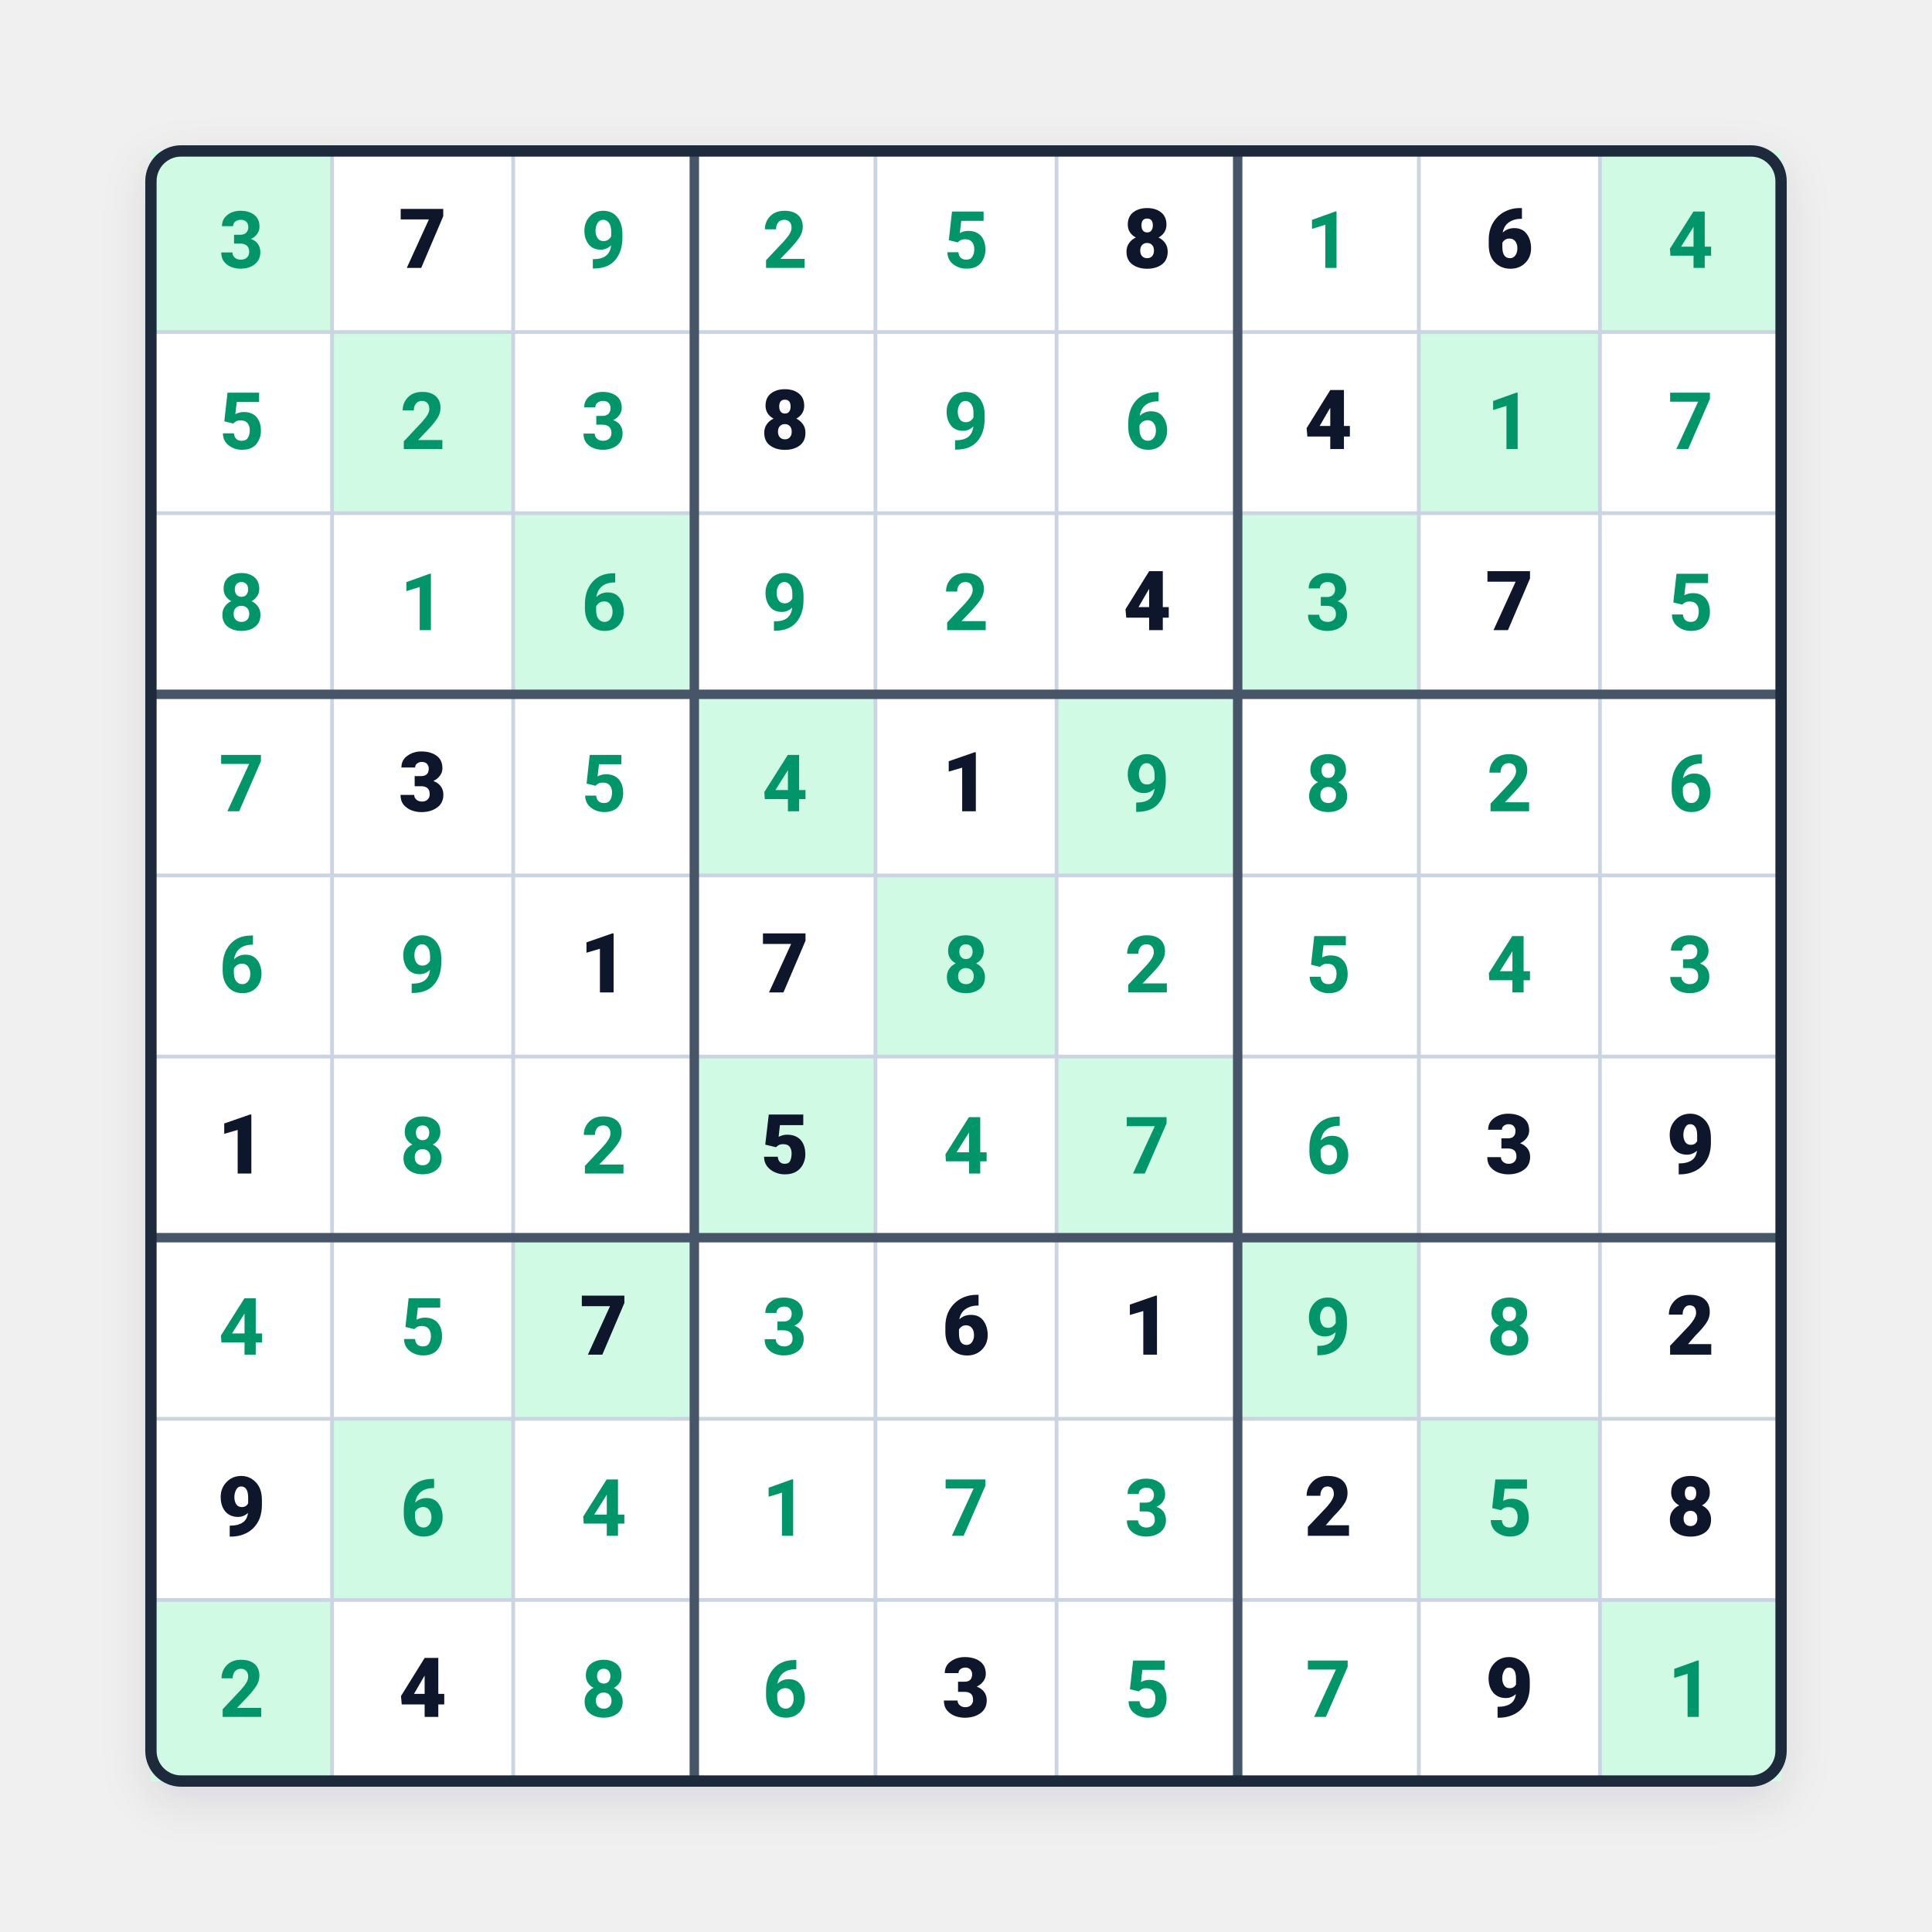
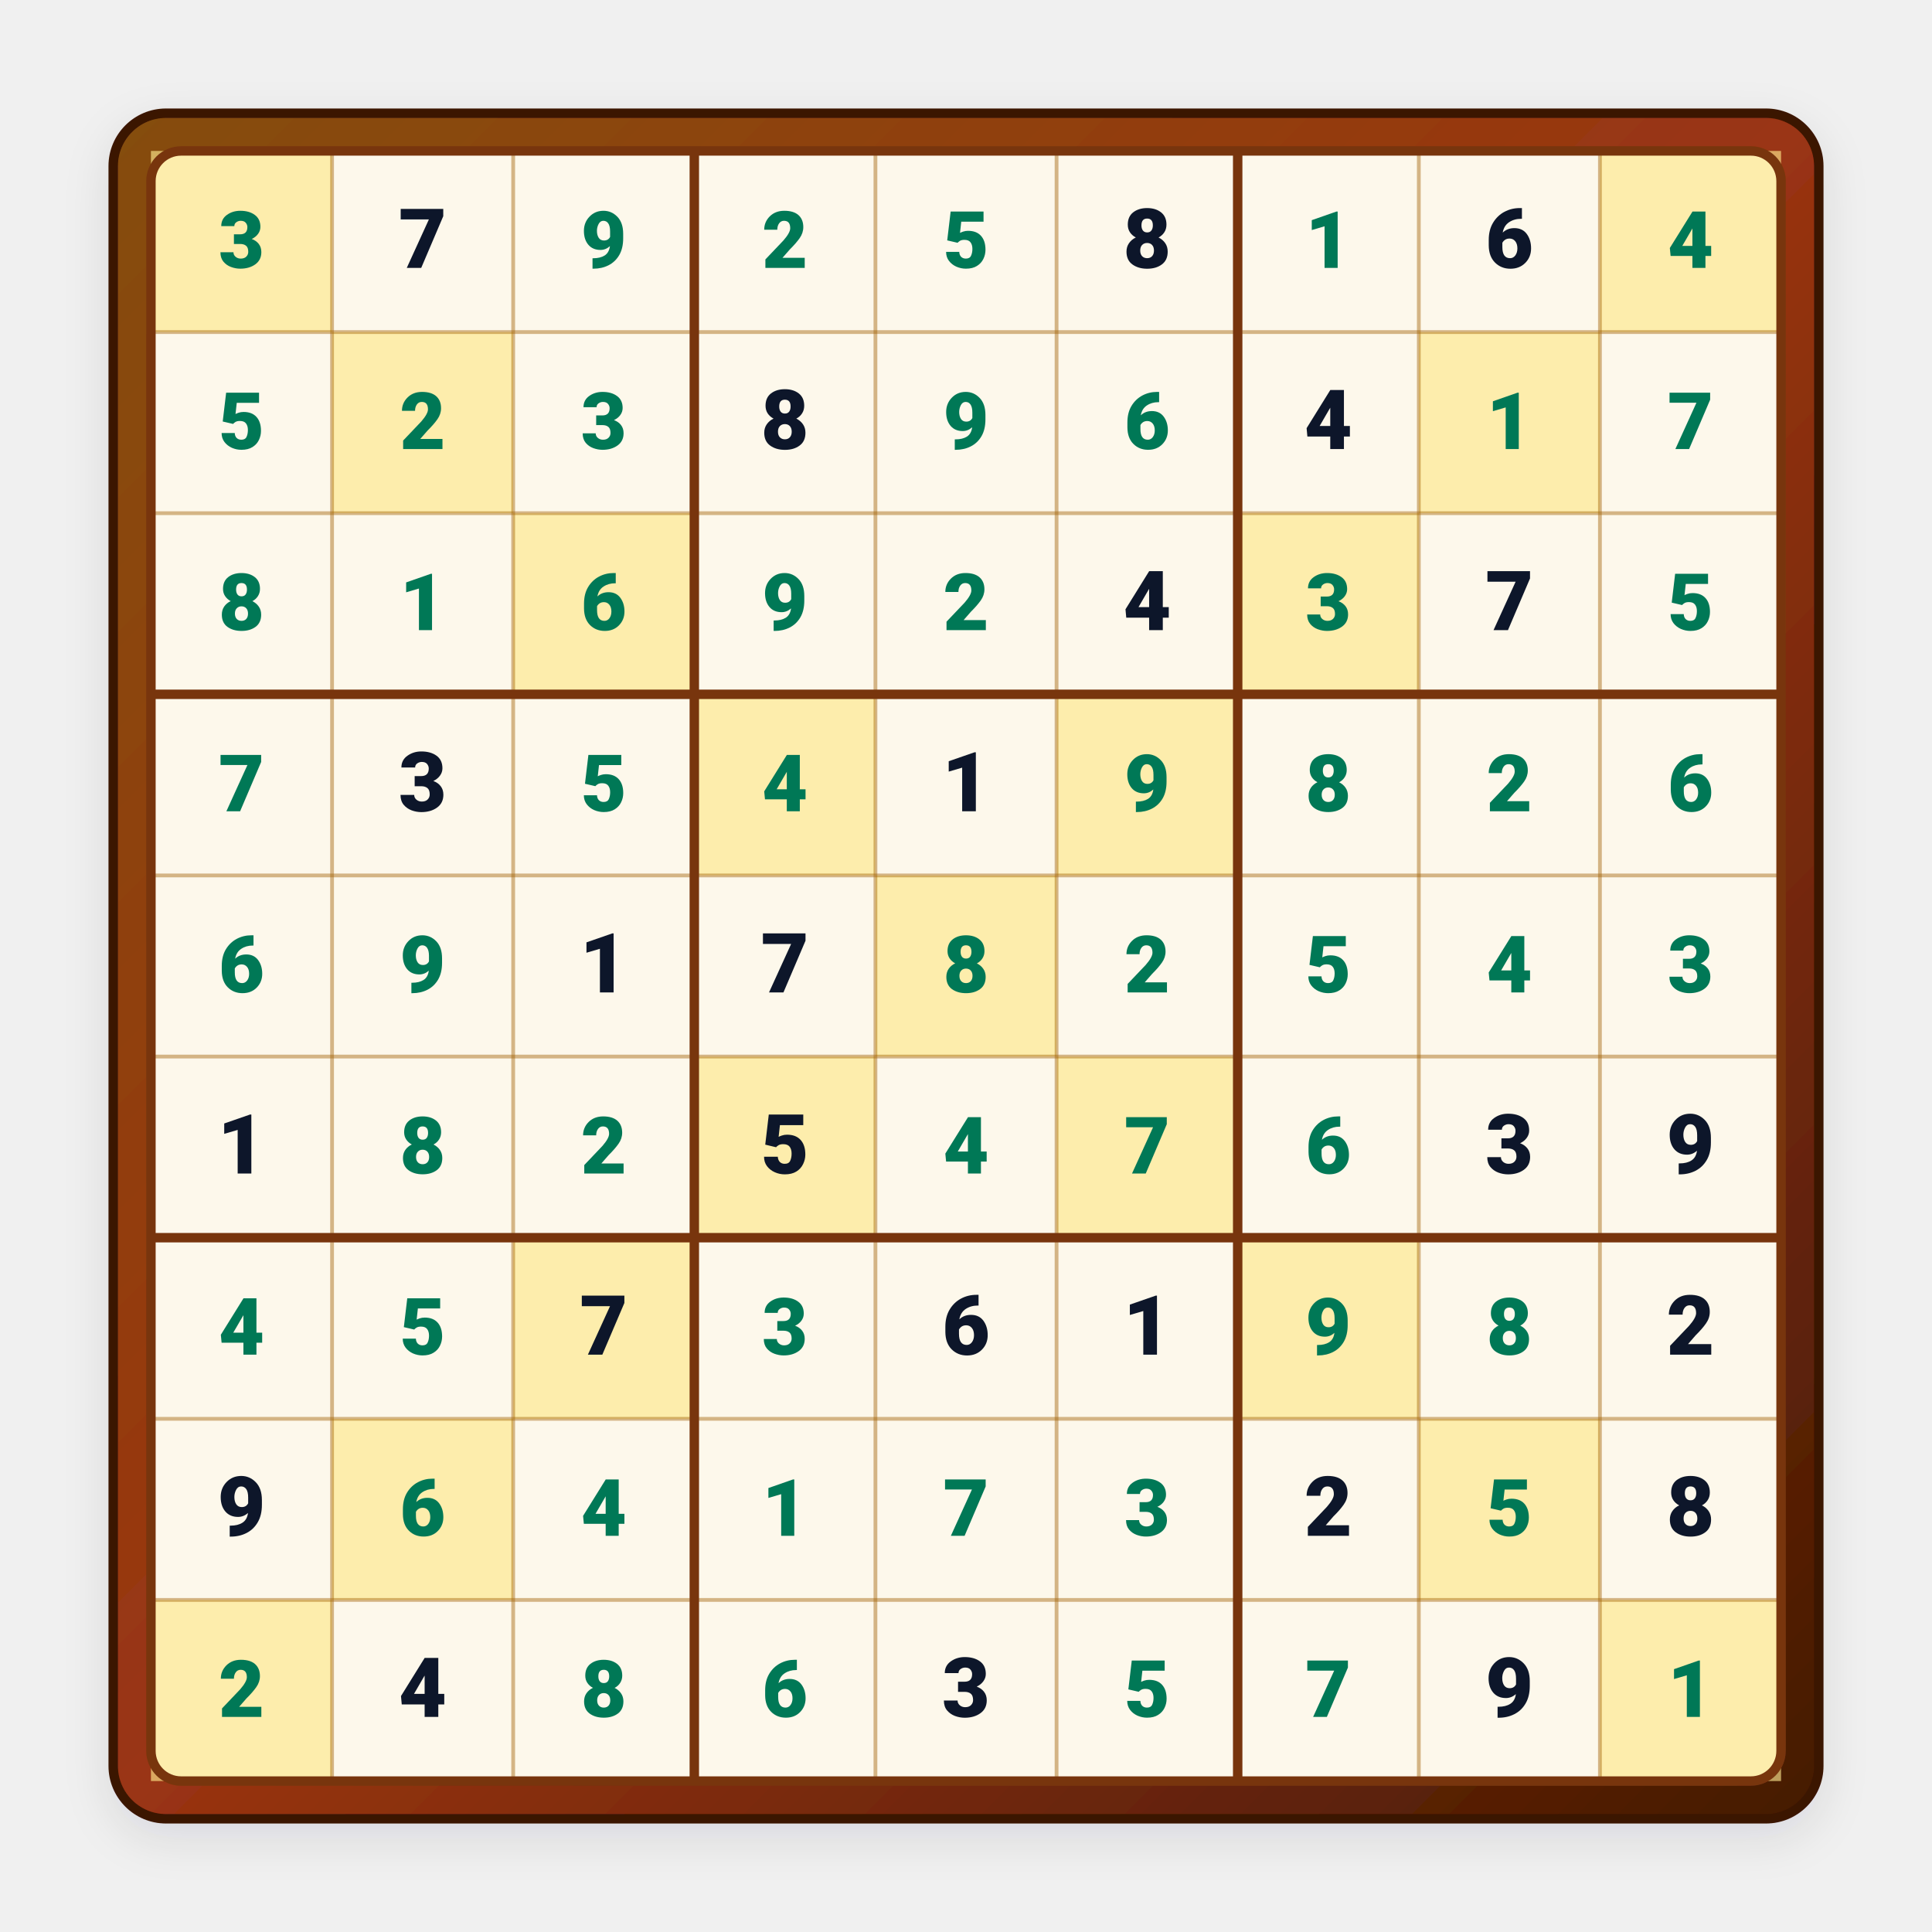
<svg xmlns="http://www.w3.org/2000/svg" viewBox="0 0 512 512" width="100%" height="100%">
  <defs>
+     <style>
+       /* Light theme: Classic Luxury Wood Sudoku Board */
+       .board-bezel { fill: url(#board-bezel-light); stroke: #3b1402; stroke-width: 2.5; }
+       .grid-base { fill: #fdf8eb; stroke: #78350f; }
+       .diag-cell { fill: #fde68a; opacity: 0.65; }
+       .line-thin { stroke: #a16207; stroke-width: 1; opacity: 0.45; }
+       .line-thick { stroke: #78350f; stroke-width: 2.5; }
+       .num-given { fill: #0f172a; font-weight: 800; }
+       .num-solution { fill: #047857; font-weight: 800; }
+ 
+       /* Dark theme: Midnight Ebony &amp; Smoked Rosewood */
+       @media (prefers-color-scheme: dark) {
+         .board-bezel { fill: url(#board-bezel-dark); stroke: #5a2810; stroke-width: 2.5; }
+         .grid-base { fill: #2d180c; stroke: #5a2810; }
+         .diag-cell { fill: #451a03; opacity: 0.9; }
+         .line-thin { stroke: #120703; stroke-width: 1; opacity: 0.85; }
+         .line-thick { stroke: #854d0e; stroke-width: 2.5; }
+         .num-given { fill: #f8fafc; font-weight: 800; }
+         .num-solution { fill: #34d399; font-weight: 800; }
+       }
+     </style>
+     <linearGradient id="board-bezel-light" x1="0%" y1="0%" x2="100%" y2="100%">
+       <stop offset="0%" stop-color="#854d0e" />
+       <stop offset="50%" stop-color="#9a3412" />
+       <stop offset="100%" stop-color="#451a03" />
+     </linearGradient>
+     <linearGradient id="board-bezel-dark" x1="0%" y1="0%" x2="100%" y2="100%">
+       <stop offset="0%" stop-color="#3b1d11" />
+       <stop offset="50%" stop-color="#2a1208" />
+       <stop offset="100%" stop-color="#120602" />
+     </linearGradient>
    <filter id="shadow" x="-5%" y="-5%" width="110%" height="110%">
      <feDropShadow dx="0" dy="4" stdDeviation="6" flood-color="#0f172a" flood-opacity="0.1" />
    </filter>
  </defs>
  <g filter="url(#shadow)" transform="translate(40, 40)">
-     <rect width="432" height="432" fill="#ffffff" rx="8" />
-     <rect x="0" y="0" width="48" height="48" fill="#d1fae5" />
-     <rect x="384" y="0" width="48" height="48" fill="#d1fae5" />
-     <rect x="48" y="48" width="48" height="48" fill="#d1fae5" />
-     <rect x="336" y="48" width="48" height="48" fill="#d1fae5" />
-     <rect x="96" y="96" width="48" height="48" fill="#d1fae5" />
-     <rect x="288" y="96" width="48" height="48" fill="#d1fae5" />
-     <rect x="144" y="144" width="48" height="48" fill="#d1fae5" />
-     <rect x="240" y="144" width="48" height="48" fill="#d1fae5" />
-     <rect x="192" y="192" width="48" height="48" fill="#d1fae5" />
-     <rect x="144" y="240" width="48" height="48" fill="#d1fae5" />
-     <rect x="240" y="240" width="48" height="48" fill="#d1fae5" />
-     <rect x="96" y="288" width="48" height="48" fill="#d1fae5" />
-     <rect x="288" y="288" width="48" height="48" fill="#d1fae5" />
-     <rect x="48" y="336" width="48" height="48" fill="#d1fae5" />
-     <rect x="336" y="336" width="48" height="48" fill="#d1fae5" />
-     <rect x="0" y="384" width="48" height="48" fill="#d1fae5" />
-     <rect x="384" y="384" width="48" height="48" fill="#d1fae5" />
-     <line x1="48" y1="0" x2="48" y2="432" stroke="#cbd5e1" stroke-width="1" />
-     <line x1="0" y1="48" x2="432" y2="48" stroke="#cbd5e1" stroke-width="1" />
-     <line x1="96" y1="0" x2="96" y2="432" stroke="#cbd5e1" stroke-width="1" />
-     <line x1="0" y1="96" x2="432" y2="96" stroke="#cbd5e1" stroke-width="1" />
-     <line x1="192" y1="0" x2="192" y2="432" stroke="#cbd5e1" stroke-width="1" />
-     <line x1="0" y1="192" x2="432" y2="192" stroke="#cbd5e1" stroke-width="1" />
-     <line x1="240" y1="0" x2="240" y2="432" stroke="#cbd5e1" stroke-width="1" />
-     <line x1="0" y1="240" x2="432" y2="240" stroke="#cbd5e1" stroke-width="1" />
-     <line x1="336" y1="0" x2="336" y2="432" stroke="#cbd5e1" stroke-width="1" />
-     <line x1="0" y1="336" x2="432" y2="336" stroke="#cbd5e1" stroke-width="1" />
-     <line x1="384" y1="0" x2="384" y2="432" stroke="#cbd5e1" stroke-width="1" />
-     <line x1="0" y1="384" x2="432" y2="384" stroke="#cbd5e1" stroke-width="1" />
-     <line x1="144" y1="0" x2="144" y2="432" stroke="#475569" stroke-width="2.5" />
-     <line x1="0" y1="144" x2="432" y2="144" stroke="#475569" stroke-width="2.5" />
-     <line x1="288" y1="0" x2="288" y2="432" stroke="#475569" stroke-width="2.5" />
-     <line x1="0" y1="288" x2="432" y2="288" stroke="#475569" stroke-width="2.5" />
-     <rect width="432" height="432" fill="none" stroke="#1e293b" stroke-width="3" rx="8" />
-     <text x="24" y="31" font-family="-apple-system, BlinkMacSystemFont, 'Segoe UI', Roboto, sans-serif" font-size="21" font-weight="700" fill="#059669" text-anchor="middle">3</text>
-     <text x="72" y="31" font-family="-apple-system, BlinkMacSystemFont, 'Segoe UI', Roboto, sans-serif" font-size="22" font-weight="800" fill="#0f172a" text-anchor="middle">7</text>
-     <text x="120" y="31" font-family="-apple-system, BlinkMacSystemFont, 'Segoe UI', Roboto, sans-serif" font-size="21" font-weight="700" fill="#059669" text-anchor="middle">9</text>
-     <text x="168" y="31" font-family="-apple-system, BlinkMacSystemFont, 'Segoe UI', Roboto, sans-serif" font-size="21" font-weight="700" fill="#059669" text-anchor="middle">2</text>
-     <text x="216" y="31" font-family="-apple-system, BlinkMacSystemFont, 'Segoe UI', Roboto, sans-serif" font-size="21" font-weight="700" fill="#059669" text-anchor="middle">5</text>
-     <text x="264" y="31" font-family="-apple-system, BlinkMacSystemFont, 'Segoe UI', Roboto, sans-serif" font-size="22" font-weight="800" fill="#0f172a" text-anchor="middle">8</text>
-     <text x="312" y="31" font-family="-apple-system, BlinkMacSystemFont, 'Segoe UI', Roboto, sans-serif" font-size="21" font-weight="700" fill="#059669" text-anchor="middle">1</text>
-     <text x="360" y="31" font-family="-apple-system, BlinkMacSystemFont, 'Segoe UI', Roboto, sans-serif" font-size="22" font-weight="800" fill="#0f172a" text-anchor="middle">6</text>
-     <text x="408" y="31" font-family="-apple-system, BlinkMacSystemFont, 'Segoe UI', Roboto, sans-serif" font-size="21" font-weight="700" fill="#059669" text-anchor="middle">4</text>
-     <text x="24" y="79" font-family="-apple-system, BlinkMacSystemFont, 'Segoe UI', Roboto, sans-serif" font-size="21" font-weight="700" fill="#059669" text-anchor="middle">5</text>
-     <text x="72" y="79" font-family="-apple-system, BlinkMacSystemFont, 'Segoe UI', Roboto, sans-serif" font-size="21" font-weight="700" fill="#059669" text-anchor="middle">2</text>
-     <text x="120" y="79" font-family="-apple-system, BlinkMacSystemFont, 'Segoe UI', Roboto, sans-serif" font-size="21" font-weight="700" fill="#059669" text-anchor="middle">3</text>
-     <text x="168" y="79" font-family="-apple-system, BlinkMacSystemFont, 'Segoe UI', Roboto, sans-serif" font-size="22" font-weight="800" fill="#0f172a" text-anchor="middle">8</text>
-     <text x="216" y="79" font-family="-apple-system, BlinkMacSystemFont, 'Segoe UI', Roboto, sans-serif" font-size="21" font-weight="700" fill="#059669" text-anchor="middle">9</text>
-     <text x="264" y="79" font-family="-apple-system, BlinkMacSystemFont, 'Segoe UI', Roboto, sans-serif" font-size="21" font-weight="700" fill="#059669" text-anchor="middle">6</text>
-     <text x="312" y="79" font-family="-apple-system, BlinkMacSystemFont, 'Segoe UI', Roboto, sans-serif" font-size="22" font-weight="800" fill="#0f172a" text-anchor="middle">4</text>
-     <text x="360" y="79" font-family="-apple-system, BlinkMacSystemFont, 'Segoe UI', Roboto, sans-serif" font-size="21" font-weight="700" fill="#059669" text-anchor="middle">1</text>
-     <text x="408" y="79" font-family="-apple-system, BlinkMacSystemFont, 'Segoe UI', Roboto, sans-serif" font-size="21" font-weight="700" fill="#059669" text-anchor="middle">7</text>
-     <text x="24" y="127" font-family="-apple-system, BlinkMacSystemFont, 'Segoe UI', Roboto, sans-serif" font-size="21" font-weight="700" fill="#059669" text-anchor="middle">8</text>
-     <text x="72" y="127" font-family="-apple-system, BlinkMacSystemFont, 'Segoe UI', Roboto, sans-serif" font-size="21" font-weight="700" fill="#059669" text-anchor="middle">1</text>
-     <text x="120" y="127" font-family="-apple-system, BlinkMacSystemFont, 'Segoe UI', Roboto, sans-serif" font-size="21" font-weight="700" fill="#059669" text-anchor="middle">6</text>
-     <text x="168" y="127" font-family="-apple-system, BlinkMacSystemFont, 'Segoe UI', Roboto, sans-serif" font-size="21" font-weight="700" fill="#059669" text-anchor="middle">9</text>
-     <text x="216" y="127" font-family="-apple-system, BlinkMacSystemFont, 'Segoe UI', Roboto, sans-serif" font-size="21" font-weight="700" fill="#059669" text-anchor="middle">2</text>
-     <text x="264" y="127" font-family="-apple-system, BlinkMacSystemFont, 'Segoe UI', Roboto, sans-serif" font-size="22" font-weight="800" fill="#0f172a" text-anchor="middle">4</text>
-     <text x="312" y="127" font-family="-apple-system, BlinkMacSystemFont, 'Segoe UI', Roboto, sans-serif" font-size="21" font-weight="700" fill="#059669" text-anchor="middle">3</text>
-     <text x="360" y="127" font-family="-apple-system, BlinkMacSystemFont, 'Segoe UI', Roboto, sans-serif" font-size="22" font-weight="800" fill="#0f172a" text-anchor="middle">7</text>
-     <text x="408" y="127" font-family="-apple-system, BlinkMacSystemFont, 'Segoe UI', Roboto, sans-serif" font-size="21" font-weight="700" fill="#059669" text-anchor="middle">5</text>
-     <text x="24" y="175" font-family="-apple-system, BlinkMacSystemFont, 'Segoe UI', Roboto, sans-serif" font-size="21" font-weight="700" fill="#059669" text-anchor="middle">7</text>
-     <text x="72" y="175" font-family="-apple-system, BlinkMacSystemFont, 'Segoe UI', Roboto, sans-serif" font-size="22" font-weight="800" fill="#0f172a" text-anchor="middle">3</text>
-     <text x="120" y="175" font-family="-apple-system, BlinkMacSystemFont, 'Segoe UI', Roboto, sans-serif" font-size="21" font-weight="700" fill="#059669" text-anchor="middle">5</text>
-     <text x="168" y="175" font-family="-apple-system, BlinkMacSystemFont, 'Segoe UI', Roboto, sans-serif" font-size="21" font-weight="700" fill="#059669" text-anchor="middle">4</text>
-     <text x="216" y="175" font-family="-apple-system, BlinkMacSystemFont, 'Segoe UI', Roboto, sans-serif" font-size="22" font-weight="800" fill="#0f172a" text-anchor="middle">1</text>
-     <text x="264" y="175" font-family="-apple-system, BlinkMacSystemFont, 'Segoe UI', Roboto, sans-serif" font-size="21" font-weight="700" fill="#059669" text-anchor="middle">9</text>
-     <text x="312" y="175" font-family="-apple-system, BlinkMacSystemFont, 'Segoe UI', Roboto, sans-serif" font-size="21" font-weight="700" fill="#059669" text-anchor="middle">8</text>
-     <text x="360" y="175" font-family="-apple-system, BlinkMacSystemFont, 'Segoe UI', Roboto, sans-serif" font-size="21" font-weight="700" fill="#059669" text-anchor="middle">2</text>
-     <text x="408" y="175" font-family="-apple-system, BlinkMacSystemFont, 'Segoe UI', Roboto, sans-serif" font-size="21" font-weight="700" fill="#059669" text-anchor="middle">6</text>
-     <text x="24" y="223" font-family="-apple-system, BlinkMacSystemFont, 'Segoe UI', Roboto, sans-serif" font-size="21" font-weight="700" fill="#059669" text-anchor="middle">6</text>
-     <text x="72" y="223" font-family="-apple-system, BlinkMacSystemFont, 'Segoe UI', Roboto, sans-serif" font-size="21" font-weight="700" fill="#059669" text-anchor="middle">9</text>
-     <text x="120" y="223" font-family="-apple-system, BlinkMacSystemFont, 'Segoe UI', Roboto, sans-serif" font-size="22" font-weight="800" fill="#0f172a" text-anchor="middle">1</text>
-     <text x="168" y="223" font-family="-apple-system, BlinkMacSystemFont, 'Segoe UI', Roboto, sans-serif" font-size="22" font-weight="800" fill="#0f172a" text-anchor="middle">7</text>
-     <text x="216" y="223" font-family="-apple-system, BlinkMacSystemFont, 'Segoe UI', Roboto, sans-serif" font-size="21" font-weight="700" fill="#059669" text-anchor="middle">8</text>
-     <text x="264" y="223" font-family="-apple-system, BlinkMacSystemFont, 'Segoe UI', Roboto, sans-serif" font-size="21" font-weight="700" fill="#059669" text-anchor="middle">2</text>
-     <text x="312" y="223" font-family="-apple-system, BlinkMacSystemFont, 'Segoe UI', Roboto, sans-serif" font-size="21" font-weight="700" fill="#059669" text-anchor="middle">5</text>
-     <text x="360" y="223" font-family="-apple-system, BlinkMacSystemFont, 'Segoe UI', Roboto, sans-serif" font-size="21" font-weight="700" fill="#059669" text-anchor="middle">4</text>
-     <text x="408" y="223" font-family="-apple-system, BlinkMacSystemFont, 'Segoe UI', Roboto, sans-serif" font-size="21" font-weight="700" fill="#059669" text-anchor="middle">3</text>
-     <text x="24" y="271" font-family="-apple-system, BlinkMacSystemFont, 'Segoe UI', Roboto, sans-serif" font-size="22" font-weight="800" fill="#0f172a" text-anchor="middle">1</text>
-     <text x="72" y="271" font-family="-apple-system, BlinkMacSystemFont, 'Segoe UI', Roboto, sans-serif" font-size="21" font-weight="700" fill="#059669" text-anchor="middle">8</text>
-     <text x="120" y="271" font-family="-apple-system, BlinkMacSystemFont, 'Segoe UI', Roboto, sans-serif" font-size="21" font-weight="700" fill="#059669" text-anchor="middle">2</text>
-     <text x="168" y="271" font-family="-apple-system, BlinkMacSystemFont, 'Segoe UI', Roboto, sans-serif" font-size="22" font-weight="800" fill="#0f172a" text-anchor="middle">5</text>
-     <text x="216" y="271" font-family="-apple-system, BlinkMacSystemFont, 'Segoe UI', Roboto, sans-serif" font-size="21" font-weight="700" fill="#059669" text-anchor="middle">4</text>
-     <text x="264" y="271" font-family="-apple-system, BlinkMacSystemFont, 'Segoe UI', Roboto, sans-serif" font-size="21" font-weight="700" fill="#059669" text-anchor="middle">7</text>
-     <text x="312" y="271" font-family="-apple-system, BlinkMacSystemFont, 'Segoe UI', Roboto, sans-serif" font-size="21" font-weight="700" fill="#059669" text-anchor="middle">6</text>
-     <text x="360" y="271" font-family="-apple-system, BlinkMacSystemFont, 'Segoe UI', Roboto, sans-serif" font-size="22" font-weight="800" fill="#0f172a" text-anchor="middle">3</text>
-     <text x="408" y="271" font-family="-apple-system, BlinkMacSystemFont, 'Segoe UI', Roboto, sans-serif" font-size="22" font-weight="800" fill="#0f172a" text-anchor="middle">9</text>
-     <text x="24" y="319" font-family="-apple-system, BlinkMacSystemFont, 'Segoe UI', Roboto, sans-serif" font-size="21" font-weight="700" fill="#059669" text-anchor="middle">4</text>
-     <text x="72" y="319" font-family="-apple-system, BlinkMacSystemFont, 'Segoe UI', Roboto, sans-serif" font-size="21" font-weight="700" fill="#059669" text-anchor="middle">5</text>
-     <text x="120" y="319" font-family="-apple-system, BlinkMacSystemFont, 'Segoe UI', Roboto, sans-serif" font-size="22" font-weight="800" fill="#0f172a" text-anchor="middle">7</text>
-     <text x="168" y="319" font-family="-apple-system, BlinkMacSystemFont, 'Segoe UI', Roboto, sans-serif" font-size="21" font-weight="700" fill="#059669" text-anchor="middle">3</text>
-     <text x="216" y="319" font-family="-apple-system, BlinkMacSystemFont, 'Segoe UI', Roboto, sans-serif" font-size="22" font-weight="800" fill="#0f172a" text-anchor="middle">6</text>
-     <text x="264" y="319" font-family="-apple-system, BlinkMacSystemFont, 'Segoe UI', Roboto, sans-serif" font-size="22" font-weight="800" fill="#0f172a" text-anchor="middle">1</text>
-     <text x="312" y="319" font-family="-apple-system, BlinkMacSystemFont, 'Segoe UI', Roboto, sans-serif" font-size="21" font-weight="700" fill="#059669" text-anchor="middle">9</text>
-     <text x="360" y="319" font-family="-apple-system, BlinkMacSystemFont, 'Segoe UI', Roboto, sans-serif" font-size="21" font-weight="700" fill="#059669" text-anchor="middle">8</text>
-     <text x="408" y="319" font-family="-apple-system, BlinkMacSystemFont, 'Segoe UI', Roboto, sans-serif" font-size="22" font-weight="800" fill="#0f172a" text-anchor="middle">2</text>
-     <text x="24" y="367" font-family="-apple-system, BlinkMacSystemFont, 'Segoe UI', Roboto, sans-serif" font-size="22" font-weight="800" fill="#0f172a" text-anchor="middle">9</text>
-     <text x="72" y="367" font-family="-apple-system, BlinkMacSystemFont, 'Segoe UI', Roboto, sans-serif" font-size="21" font-weight="700" fill="#059669" text-anchor="middle">6</text>
-     <text x="120" y="367" font-family="-apple-system, BlinkMacSystemFont, 'Segoe UI', Roboto, sans-serif" font-size="21" font-weight="700" fill="#059669" text-anchor="middle">4</text>
-     <text x="168" y="367" font-family="-apple-system, BlinkMacSystemFont, 'Segoe UI', Roboto, sans-serif" font-size="21" font-weight="700" fill="#059669" text-anchor="middle">1</text>
-     <text x="216" y="367" font-family="-apple-system, BlinkMacSystemFont, 'Segoe UI', Roboto, sans-serif" font-size="21" font-weight="700" fill="#059669" text-anchor="middle">7</text>
-     <text x="264" y="367" font-family="-apple-system, BlinkMacSystemFont, 'Segoe UI', Roboto, sans-serif" font-size="21" font-weight="700" fill="#059669" text-anchor="middle">3</text>
-     <text x="312" y="367" font-family="-apple-system, BlinkMacSystemFont, 'Segoe UI', Roboto, sans-serif" font-size="22" font-weight="800" fill="#0f172a" text-anchor="middle">2</text>
-     <text x="360" y="367" font-family="-apple-system, BlinkMacSystemFont, 'Segoe UI', Roboto, sans-serif" font-size="21" font-weight="700" fill="#059669" text-anchor="middle">5</text>
-     <text x="408" y="367" font-family="-apple-system, BlinkMacSystemFont, 'Segoe UI', Roboto, sans-serif" font-size="22" font-weight="800" fill="#0f172a" text-anchor="middle">8</text>
-     <text x="24" y="415" font-family="-apple-system, BlinkMacSystemFont, 'Segoe UI', Roboto, sans-serif" font-size="21" font-weight="700" fill="#059669" text-anchor="middle">2</text>
-     <text x="72" y="415" font-family="-apple-system, BlinkMacSystemFont, 'Segoe UI', Roboto, sans-serif" font-size="22" font-weight="800" fill="#0f172a" text-anchor="middle">4</text>
-     <text x="120" y="415" font-family="-apple-system, BlinkMacSystemFont, 'Segoe UI', Roboto, sans-serif" font-size="21" font-weight="700" fill="#059669" text-anchor="middle">8</text>
-     <text x="168" y="415" font-family="-apple-system, BlinkMacSystemFont, 'Segoe UI', Roboto, sans-serif" font-size="21" font-weight="700" fill="#059669" text-anchor="middle">6</text>
-     <text x="216" y="415" font-family="-apple-system, BlinkMacSystemFont, 'Segoe UI', Roboto, sans-serif" font-size="22" font-weight="800" fill="#0f172a" text-anchor="middle">3</text>
-     <text x="264" y="415" font-family="-apple-system, BlinkMacSystemFont, 'Segoe UI', Roboto, sans-serif" font-size="21" font-weight="700" fill="#059669" text-anchor="middle">5</text>
-     <text x="312" y="415" font-family="-apple-system, BlinkMacSystemFont, 'Segoe UI', Roboto, sans-serif" font-size="21" font-weight="700" fill="#059669" text-anchor="middle">7</text>
-     <text x="360" y="415" font-family="-apple-system, BlinkMacSystemFont, 'Segoe UI', Roboto, sans-serif" font-size="22" font-weight="800" fill="#0f172a" text-anchor="middle">9</text>
-     <text x="408" y="415" font-family="-apple-system, BlinkMacSystemFont, 'Segoe UI', Roboto, sans-serif" font-size="21" font-weight="700" fill="#059669" text-anchor="middle">1</text>
+     <rect class="board-bezel" x="-10" y="-10" width="452" height="452" rx="14" />
+     <rect class="grid-base" width="432" height="432" rx="8" stroke-width="2" />
+     <rect class="diag-cell" x="0" y="0" width="48" height="48" />
+     <rect x="384" y="0" width="48" height="48" class="diag-cell" />
+     <rect x="48" y="48" width="48" height="48" class="diag-cell" />
+     <rect x="336" y="48" width="48" height="48" class="diag-cell" />
+     <rect x="96" y="96" width="48" height="48" class="diag-cell" />
+     <rect x="288" y="96" width="48" height="48" class="diag-cell" />
+     <rect x="144" y="144" width="48" height="48" class="diag-cell" />
+     <rect x="240" y="144" width="48" height="48" class="diag-cell" />
+     <rect x="192" y="192" width="48" height="48" class="diag-cell" />
+     <rect x="144" y="240" width="48" height="48" class="diag-cell" />
+     <rect x="240" y="240" width="48" height="48" class="diag-cell" />
+     <rect x="96" y="288" width="48" height="48" class="diag-cell" />
+     <rect x="288" y="288" width="48" height="48" class="diag-cell" />
+     <rect x="48" y="336" width="48" height="48" class="diag-cell" />
+     <rect x="336" y="336" width="48" height="48" class="diag-cell" />
+     <rect x="0" y="384" width="48" height="48" class="diag-cell" />
+     <rect x="384" y="384" width="48" height="48" class="diag-cell" />
+     <line x1="48" y1="0" x2="48" y2="432" class="line-thin" />
+     <line x1="0" y1="48" x2="432" y2="48" class="line-thin" />
+     <line x1="96" y1="0" x2="96" y2="432" class="line-thin" />
+     <line x1="0" y1="96" x2="432" y2="96" class="line-thin" />
+     <line x1="192" y1="0" x2="192" y2="432" class="line-thin" />
+     <line x1="0" y1="192" x2="432" y2="192" class="line-thin" />
+     <line x1="240" y1="0" x2="240" y2="432" class="line-thin" />
+     <line x1="0" y1="240" x2="432" y2="240" class="line-thin" />
+     <line x1="336" y1="0" x2="336" y2="432" class="line-thin" />
+     <line x1="0" y1="336" x2="432" y2="336" class="line-thin" />
+     <line x1="384" y1="0" x2="384" y2="432" class="line-thin" />
+     <line x1="0" y1="384" x2="432" y2="384" class="line-thin" />
+     <line x1="144" y1="0" x2="144" y2="432" class="line-thick" />
+     <line x1="0" y1="144" x2="432" y2="144" class="line-thick" />
+     <line x1="288" y1="0" x2="288" y2="432" class="line-thick" />
+     <line x1="0" y1="288" x2="432" y2="288" class="line-thick" />
+     <rect width="432" height="432" fill="none" class="line-thick" rx="8" />
+     <text x="24" y="31" font-family="-apple-system, BlinkMacSystemFont, 'Segoe UI', Roboto, sans-serif" font-size="21" font-weight="700" class="num-solution" text-anchor="middle">3</text>
+     <text x="72" y="31" font-family="-apple-system, BlinkMacSystemFont, 'Segoe UI', Roboto, sans-serif" font-size="22" font-weight="800" class="num-given" text-anchor="middle">7</text>
+     <text x="120" y="31" font-family="-apple-system, BlinkMacSystemFont, 'Segoe UI', Roboto, sans-serif" font-size="21" font-weight="700" class="num-solution" text-anchor="middle">9</text>
+     <text x="168" y="31" font-family="-apple-system, BlinkMacSystemFont, 'Segoe UI', Roboto, sans-serif" font-size="21" font-weight="700" class="num-solution" text-anchor="middle">2</text>
+     <text x="216" y="31" font-family="-apple-system, BlinkMacSystemFont, 'Segoe UI', Roboto, sans-serif" font-size="21" font-weight="700" class="num-solution" text-anchor="middle">5</text>
+     <text x="264" y="31" font-family="-apple-system, BlinkMacSystemFont, 'Segoe UI', Roboto, sans-serif" font-size="22" font-weight="800" class="num-given" text-anchor="middle">8</text>
+     <text x="312" y="31" font-family="-apple-system, BlinkMacSystemFont, 'Segoe UI', Roboto, sans-serif" font-size="21" font-weight="700" class="num-solution" text-anchor="middle">1</text>
+     <text x="360" y="31" font-family="-apple-system, BlinkMacSystemFont, 'Segoe UI', Roboto, sans-serif" font-size="22" font-weight="800" class="num-given" text-anchor="middle">6</text>
+     <text x="408" y="31" font-family="-apple-system, BlinkMacSystemFont, 'Segoe UI', Roboto, sans-serif" font-size="21" font-weight="700" class="num-solution" text-anchor="middle">4</text>
+     <text x="24" y="79" font-family="-apple-system, BlinkMacSystemFont, 'Segoe UI', Roboto, sans-serif" font-size="21" font-weight="700" class="num-solution" text-anchor="middle">5</text>
+     <text x="72" y="79" font-family="-apple-system, BlinkMacSystemFont, 'Segoe UI', Roboto, sans-serif" font-size="21" font-weight="700" class="num-solution" text-anchor="middle">2</text>
+     <text x="120" y="79" font-family="-apple-system, BlinkMacSystemFont, 'Segoe UI', Roboto, sans-serif" font-size="21" font-weight="700" class="num-solution" text-anchor="middle">3</text>
+     <text x="168" y="79" font-family="-apple-system, BlinkMacSystemFont, 'Segoe UI', Roboto, sans-serif" font-size="22" font-weight="800" class="num-given" text-anchor="middle">8</text>
+     <text x="216" y="79" font-family="-apple-system, BlinkMacSystemFont, 'Segoe UI', Roboto, sans-serif" font-size="21" font-weight="700" class="num-solution" text-anchor="middle">9</text>
+     <text x="264" y="79" font-family="-apple-system, BlinkMacSystemFont, 'Segoe UI', Roboto, sans-serif" font-size="21" font-weight="700" class="num-solution" text-anchor="middle">6</text>
+     <text x="312" y="79" font-family="-apple-system, BlinkMacSystemFont, 'Segoe UI', Roboto, sans-serif" font-size="22" font-weight="800" class="num-given" text-anchor="middle">4</text>
+     <text x="360" y="79" font-family="-apple-system, BlinkMacSystemFont, 'Segoe UI', Roboto, sans-serif" font-size="21" font-weight="700" class="num-solution" text-anchor="middle">1</text>
+     <text x="408" y="79" font-family="-apple-system, BlinkMacSystemFont, 'Segoe UI', Roboto, sans-serif" font-size="21" font-weight="700" class="num-solution" text-anchor="middle">7</text>
+     <text x="24" y="127" font-family="-apple-system, BlinkMacSystemFont, 'Segoe UI', Roboto, sans-serif" font-size="21" font-weight="700" class="num-solution" text-anchor="middle">8</text>
+     <text x="72" y="127" font-family="-apple-system, BlinkMacSystemFont, 'Segoe UI', Roboto, sans-serif" font-size="21" font-weight="700" class="num-solution" text-anchor="middle">1</text>
+     <text x="120" y="127" font-family="-apple-system, BlinkMacSystemFont, 'Segoe UI', Roboto, sans-serif" font-size="21" font-weight="700" class="num-solution" text-anchor="middle">6</text>
+     <text x="168" y="127" font-family="-apple-system, BlinkMacSystemFont, 'Segoe UI', Roboto, sans-serif" font-size="21" font-weight="700" class="num-solution" text-anchor="middle">9</text>
+     <text x="216" y="127" font-family="-apple-system, BlinkMacSystemFont, 'Segoe UI', Roboto, sans-serif" font-size="21" font-weight="700" class="num-solution" text-anchor="middle">2</text>
+     <text x="264" y="127" font-family="-apple-system, BlinkMacSystemFont, 'Segoe UI', Roboto, sans-serif" font-size="22" font-weight="800" class="num-given" text-anchor="middle">4</text>
+     <text x="312" y="127" font-family="-apple-system, BlinkMacSystemFont, 'Segoe UI', Roboto, sans-serif" font-size="21" font-weight="700" class="num-solution" text-anchor="middle">3</text>
+     <text x="360" y="127" font-family="-apple-system, BlinkMacSystemFont, 'Segoe UI', Roboto, sans-serif" font-size="22" font-weight="800" class="num-given" text-anchor="middle">7</text>
+     <text x="408" y="127" font-family="-apple-system, BlinkMacSystemFont, 'Segoe UI', Roboto, sans-serif" font-size="21" font-weight="700" class="num-solution" text-anchor="middle">5</text>
+     <text x="24" y="175" font-family="-apple-system, BlinkMacSystemFont, 'Segoe UI', Roboto, sans-serif" font-size="21" font-weight="700" class="num-solution" text-anchor="middle">7</text>
+     <text x="72" y="175" font-family="-apple-system, BlinkMacSystemFont, 'Segoe UI', Roboto, sans-serif" font-size="22" font-weight="800" class="num-given" text-anchor="middle">3</text>
+     <text x="120" y="175" font-family="-apple-system, BlinkMacSystemFont, 'Segoe UI', Roboto, sans-serif" font-size="21" font-weight="700" class="num-solution" text-anchor="middle">5</text>
+     <text x="168" y="175" font-family="-apple-system, BlinkMacSystemFont, 'Segoe UI', Roboto, sans-serif" font-size="21" font-weight="700" class="num-solution" text-anchor="middle">4</text>
+     <text x="216" y="175" font-family="-apple-system, BlinkMacSystemFont, 'Segoe UI', Roboto, sans-serif" font-size="22" font-weight="800" class="num-given" text-anchor="middle">1</text>
+     <text x="264" y="175" font-family="-apple-system, BlinkMacSystemFont, 'Segoe UI', Roboto, sans-serif" font-size="21" font-weight="700" class="num-solution" text-anchor="middle">9</text>
+     <text x="312" y="175" font-family="-apple-system, BlinkMacSystemFont, 'Segoe UI', Roboto, sans-serif" font-size="21" font-weight="700" class="num-solution" text-anchor="middle">8</text>
+     <text x="360" y="175" font-family="-apple-system, BlinkMacSystemFont, 'Segoe UI', Roboto, sans-serif" font-size="21" font-weight="700" class="num-solution" text-anchor="middle">2</text>
+     <text x="408" y="175" font-family="-apple-system, BlinkMacSystemFont, 'Segoe UI', Roboto, sans-serif" font-size="21" font-weight="700" class="num-solution" text-anchor="middle">6</text>
+     <text x="24" y="223" font-family="-apple-system, BlinkMacSystemFont, 'Segoe UI', Roboto, sans-serif" font-size="21" font-weight="700" class="num-solution" text-anchor="middle">6</text>
+     <text x="72" y="223" font-family="-apple-system, BlinkMacSystemFont, 'Segoe UI', Roboto, sans-serif" font-size="21" font-weight="700" class="num-solution" text-anchor="middle">9</text>
+     <text x="120" y="223" font-family="-apple-system, BlinkMacSystemFont, 'Segoe UI', Roboto, sans-serif" font-size="22" font-weight="800" class="num-given" text-anchor="middle">1</text>
+     <text x="168" y="223" font-family="-apple-system, BlinkMacSystemFont, 'Segoe UI', Roboto, sans-serif" font-size="22" font-weight="800" class="num-given" text-anchor="middle">7</text>
+     <text x="216" y="223" font-family="-apple-system, BlinkMacSystemFont, 'Segoe UI', Roboto, sans-serif" font-size="21" font-weight="700" class="num-solution" text-anchor="middle">8</text>
+     <text x="264" y="223" font-family="-apple-system, BlinkMacSystemFont, 'Segoe UI', Roboto, sans-serif" font-size="21" font-weight="700" class="num-solution" text-anchor="middle">2</text>
+     <text x="312" y="223" font-family="-apple-system, BlinkMacSystemFont, 'Segoe UI', Roboto, sans-serif" font-size="21" font-weight="700" class="num-solution" text-anchor="middle">5</text>
+     <text x="360" y="223" font-family="-apple-system, BlinkMacSystemFont, 'Segoe UI', Roboto, sans-serif" font-size="21" font-weight="700" class="num-solution" text-anchor="middle">4</text>
+     <text x="408" y="223" font-family="-apple-system, BlinkMacSystemFont, 'Segoe UI', Roboto, sans-serif" font-size="21" font-weight="700" class="num-solution" text-anchor="middle">3</text>
+     <text x="24" y="271" font-family="-apple-system, BlinkMacSystemFont, 'Segoe UI', Roboto, sans-serif" font-size="22" font-weight="800" class="num-given" text-anchor="middle">1</text>
+     <text x="72" y="271" font-family="-apple-system, BlinkMacSystemFont, 'Segoe UI', Roboto, sans-serif" font-size="21" font-weight="700" class="num-solution" text-anchor="middle">8</text>
+     <text x="120" y="271" font-family="-apple-system, BlinkMacSystemFont, 'Segoe UI', Roboto, sans-serif" font-size="21" font-weight="700" class="num-solution" text-anchor="middle">2</text>
+     <text x="168" y="271" font-family="-apple-system, BlinkMacSystemFont, 'Segoe UI', Roboto, sans-serif" font-size="22" font-weight="800" class="num-given" text-anchor="middle">5</text>
+     <text x="216" y="271" font-family="-apple-system, BlinkMacSystemFont, 'Segoe UI', Roboto, sans-serif" font-size="21" font-weight="700" class="num-solution" text-anchor="middle">4</text>
+     <text x="264" y="271" font-family="-apple-system, BlinkMacSystemFont, 'Segoe UI', Roboto, sans-serif" font-size="21" font-weight="700" class="num-solution" text-anchor="middle">7</text>
+     <text x="312" y="271" font-family="-apple-system, BlinkMacSystemFont, 'Segoe UI', Roboto, sans-serif" font-size="21" font-weight="700" class="num-solution" text-anchor="middle">6</text>
+     <text x="360" y="271" font-family="-apple-system, BlinkMacSystemFont, 'Segoe UI', Roboto, sans-serif" font-size="22" font-weight="800" class="num-given" text-anchor="middle">3</text>
+     <text x="408" y="271" font-family="-apple-system, BlinkMacSystemFont, 'Segoe UI', Roboto, sans-serif" font-size="22" font-weight="800" class="num-given" text-anchor="middle">9</text>
+     <text x="24" y="319" font-family="-apple-system, BlinkMacSystemFont, 'Segoe UI', Roboto, sans-serif" font-size="21" font-weight="700" class="num-solution" text-anchor="middle">4</text>
+     <text x="72" y="319" font-family="-apple-system, BlinkMacSystemFont, 'Segoe UI', Roboto, sans-serif" font-size="21" font-weight="700" class="num-solution" text-anchor="middle">5</text>
+     <text x="120" y="319" font-family="-apple-system, BlinkMacSystemFont, 'Segoe UI', Roboto, sans-serif" font-size="22" font-weight="800" class="num-given" text-anchor="middle">7</text>
+     <text x="168" y="319" font-family="-apple-system, BlinkMacSystemFont, 'Segoe UI', Roboto, sans-serif" font-size="21" font-weight="700" class="num-solution" text-anchor="middle">3</text>
+     <text x="216" y="319" font-family="-apple-system, BlinkMacSystemFont, 'Segoe UI', Roboto, sans-serif" font-size="22" font-weight="800" class="num-given" text-anchor="middle">6</text>
+     <text x="264" y="319" font-family="-apple-system, BlinkMacSystemFont, 'Segoe UI', Roboto, sans-serif" font-size="22" font-weight="800" class="num-given" text-anchor="middle">1</text>
+     <text x="312" y="319" font-family="-apple-system, BlinkMacSystemFont, 'Segoe UI', Roboto, sans-serif" font-size="21" font-weight="700" class="num-solution" text-anchor="middle">9</text>
+     <text x="360" y="319" font-family="-apple-system, BlinkMacSystemFont, 'Segoe UI', Roboto, sans-serif" font-size="21" font-weight="700" class="num-solution" text-anchor="middle">8</text>
+     <text x="408" y="319" font-family="-apple-system, BlinkMacSystemFont, 'Segoe UI', Roboto, sans-serif" font-size="22" font-weight="800" class="num-given" text-anchor="middle">2</text>
+     <text x="24" y="367" font-family="-apple-system, BlinkMacSystemFont, 'Segoe UI', Roboto, sans-serif" font-size="22" font-weight="800" class="num-given" text-anchor="middle">9</text>
+     <text x="72" y="367" font-family="-apple-system, BlinkMacSystemFont, 'Segoe UI', Roboto, sans-serif" font-size="21" font-weight="700" class="num-solution" text-anchor="middle">6</text>
+     <text x="120" y="367" font-family="-apple-system, BlinkMacSystemFont, 'Segoe UI', Roboto, sans-serif" font-size="21" font-weight="700" class="num-solution" text-anchor="middle">4</text>
+     <text x="168" y="367" font-family="-apple-system, BlinkMacSystemFont, 'Segoe UI', Roboto, sans-serif" font-size="21" font-weight="700" class="num-solution" text-anchor="middle">1</text>
+     <text x="216" y="367" font-family="-apple-system, BlinkMacSystemFont, 'Segoe UI', Roboto, sans-serif" font-size="21" font-weight="700" class="num-solution" text-anchor="middle">7</text>
+     <text x="264" y="367" font-family="-apple-system, BlinkMacSystemFont, 'Segoe UI', Roboto, sans-serif" font-size="21" font-weight="700" class="num-solution" text-anchor="middle">3</text>
+     <text x="312" y="367" font-family="-apple-system, BlinkMacSystemFont, 'Segoe UI', Roboto, sans-serif" font-size="22" font-weight="800" class="num-given" text-anchor="middle">2</text>
+     <text x="360" y="367" font-family="-apple-system, BlinkMacSystemFont, 'Segoe UI', Roboto, sans-serif" font-size="21" font-weight="700" class="num-solution" text-anchor="middle">5</text>
+     <text x="408" y="367" font-family="-apple-system, BlinkMacSystemFont, 'Segoe UI', Roboto, sans-serif" font-size="22" font-weight="800" class="num-given" text-anchor="middle">8</text>
+     <text x="24" y="415" font-family="-apple-system, BlinkMacSystemFont, 'Segoe UI', Roboto, sans-serif" font-size="21" font-weight="700" class="num-solution" text-anchor="middle">2</text>
+     <text x="72" y="415" font-family="-apple-system, BlinkMacSystemFont, 'Segoe UI', Roboto, sans-serif" font-size="22" font-weight="800" class="num-given" text-anchor="middle">4</text>
+     <text x="120" y="415" font-family="-apple-system, BlinkMacSystemFont, 'Segoe UI', Roboto, sans-serif" font-size="21" font-weight="700" class="num-solution" text-anchor="middle">8</text>
+     <text x="168" y="415" font-family="-apple-system, BlinkMacSystemFont, 'Segoe UI', Roboto, sans-serif" font-size="21" font-weight="700" class="num-solution" text-anchor="middle">6</text>
+     <text x="216" y="415" font-family="-apple-system, BlinkMacSystemFont, 'Segoe UI', Roboto, sans-serif" font-size="22" font-weight="800" class="num-given" text-anchor="middle">3</text>
+     <text x="264" y="415" font-family="-apple-system, BlinkMacSystemFont, 'Segoe UI', Roboto, sans-serif" font-size="21" font-weight="700" class="num-solution" text-anchor="middle">5</text>
+     <text x="312" y="415" font-family="-apple-system, BlinkMacSystemFont, 'Segoe UI', Roboto, sans-serif" font-size="21" font-weight="700" class="num-solution" text-anchor="middle">7</text>
+     <text x="360" y="415" font-family="-apple-system, BlinkMacSystemFont, 'Segoe UI', Roboto, sans-serif" font-size="22" font-weight="800" class="num-given" text-anchor="middle">9</text>
+     <text x="408" y="415" font-family="-apple-system, BlinkMacSystemFont, 'Segoe UI', Roboto, sans-serif" font-size="21" font-weight="700" class="num-solution" text-anchor="middle">1</text>
  </g>
</svg>
